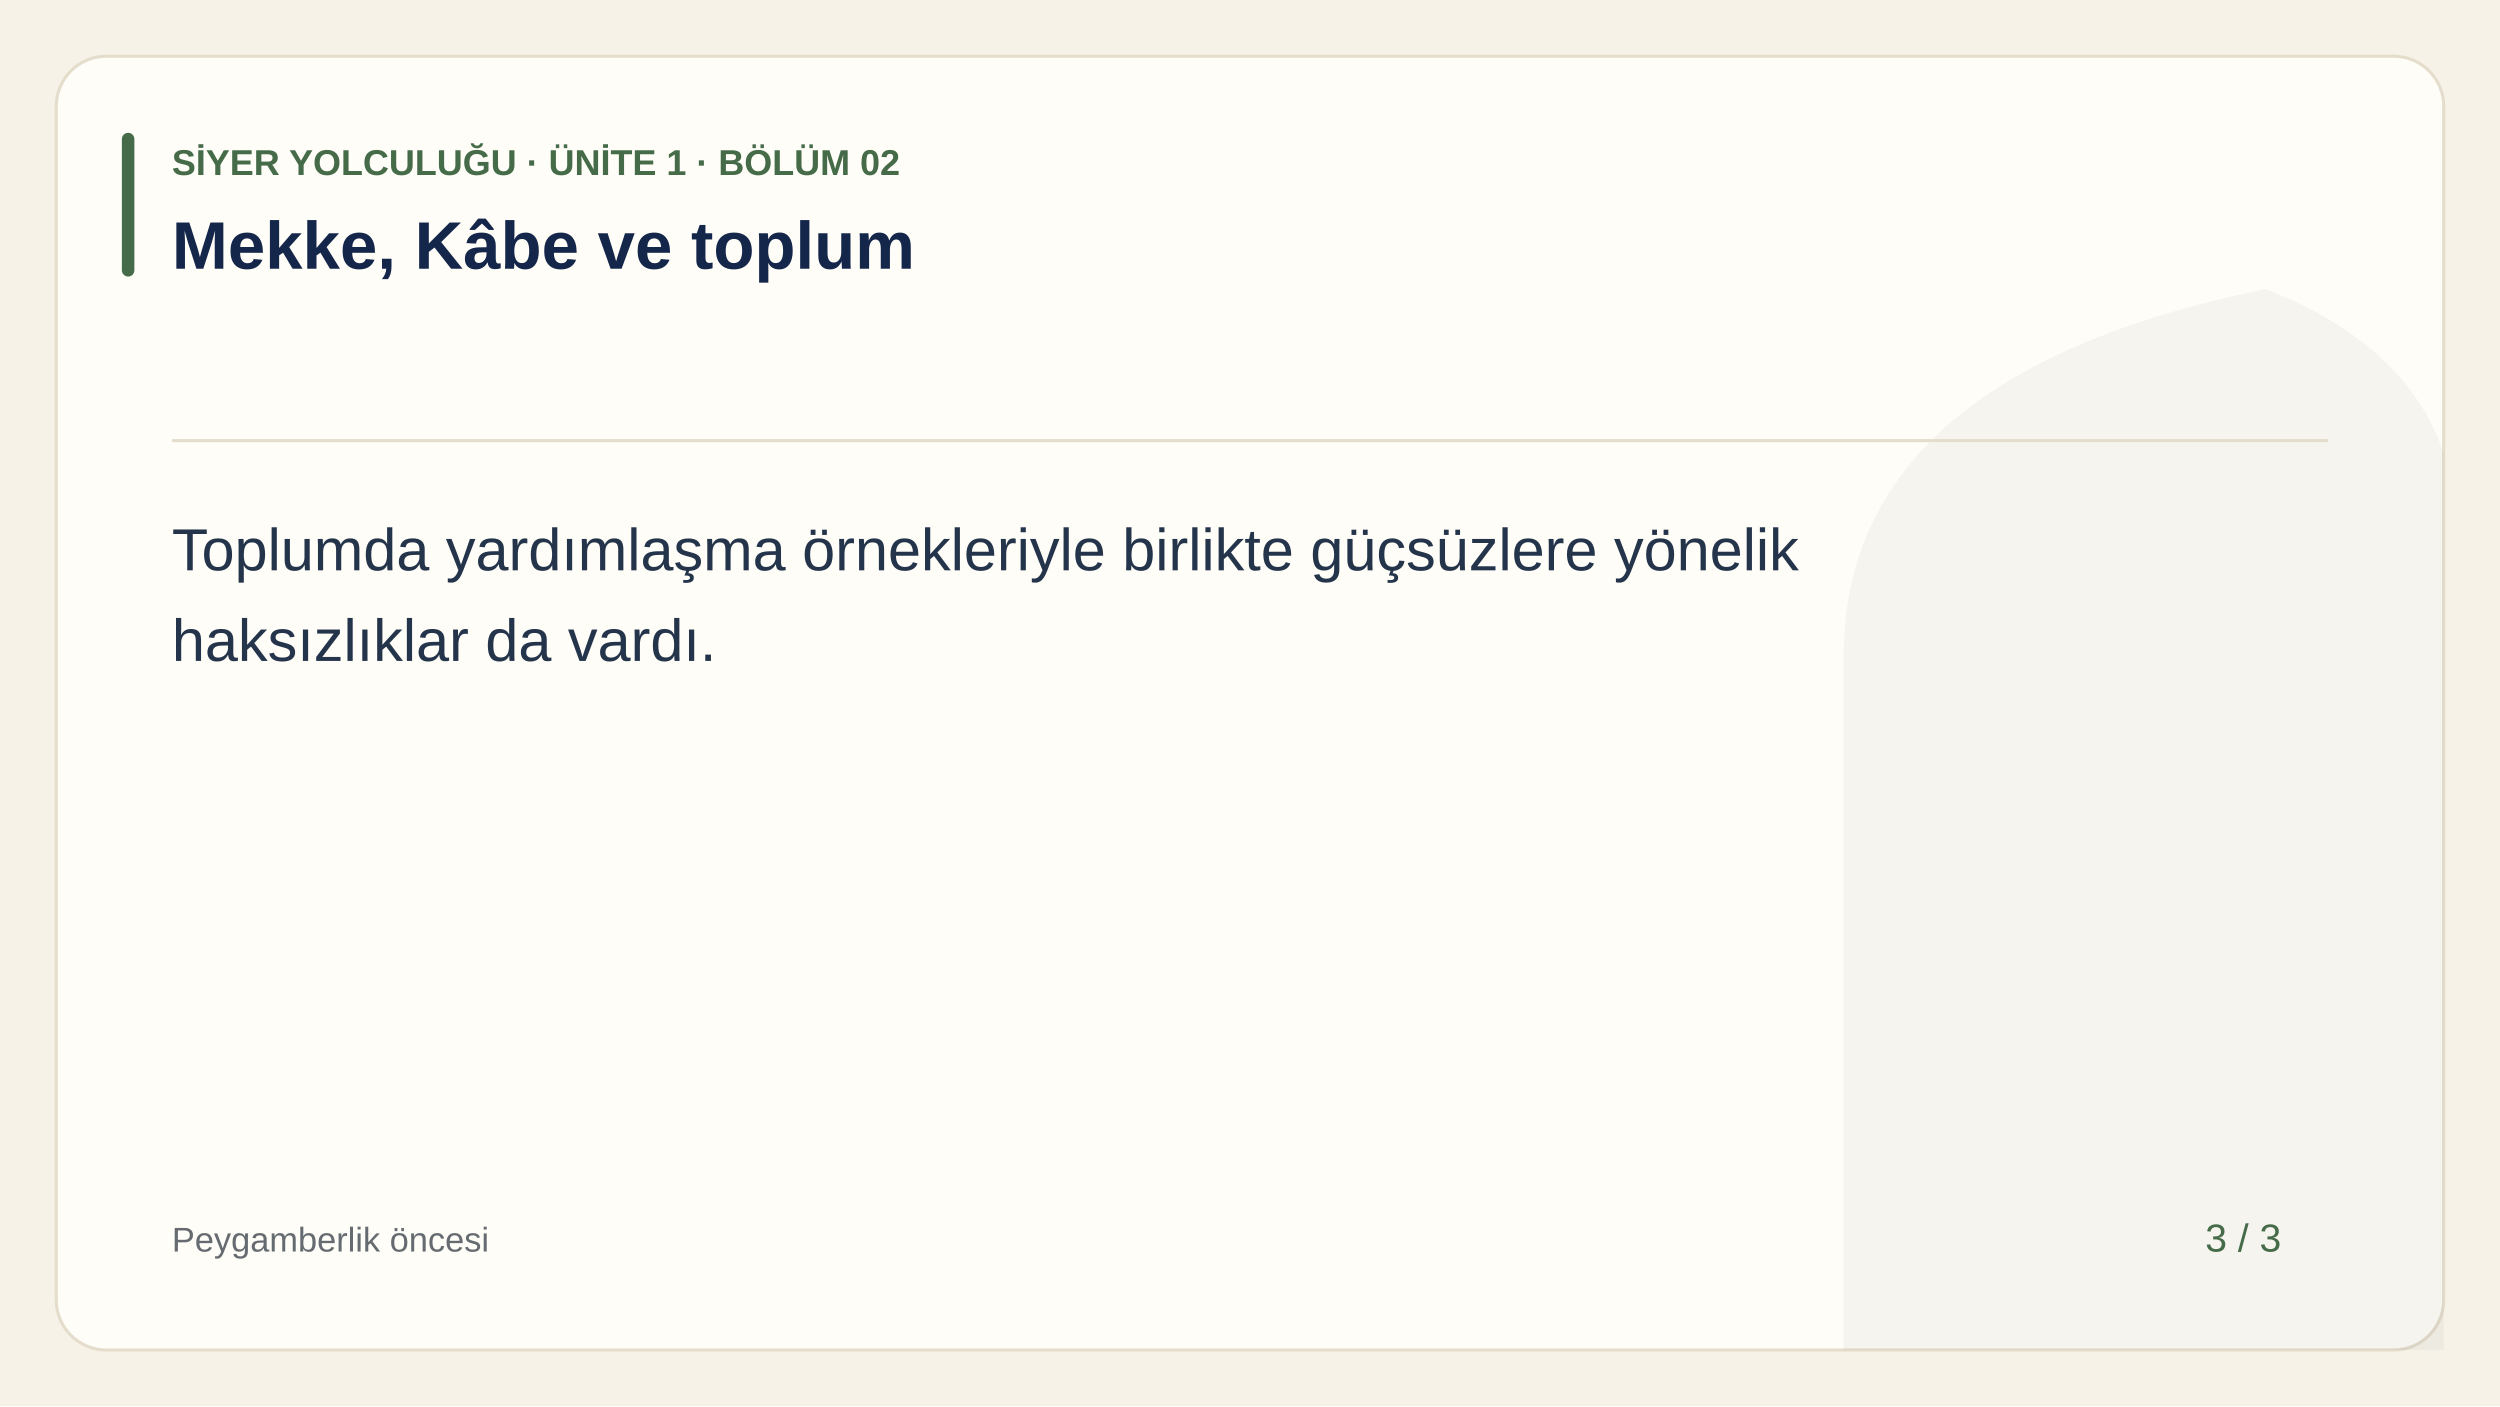
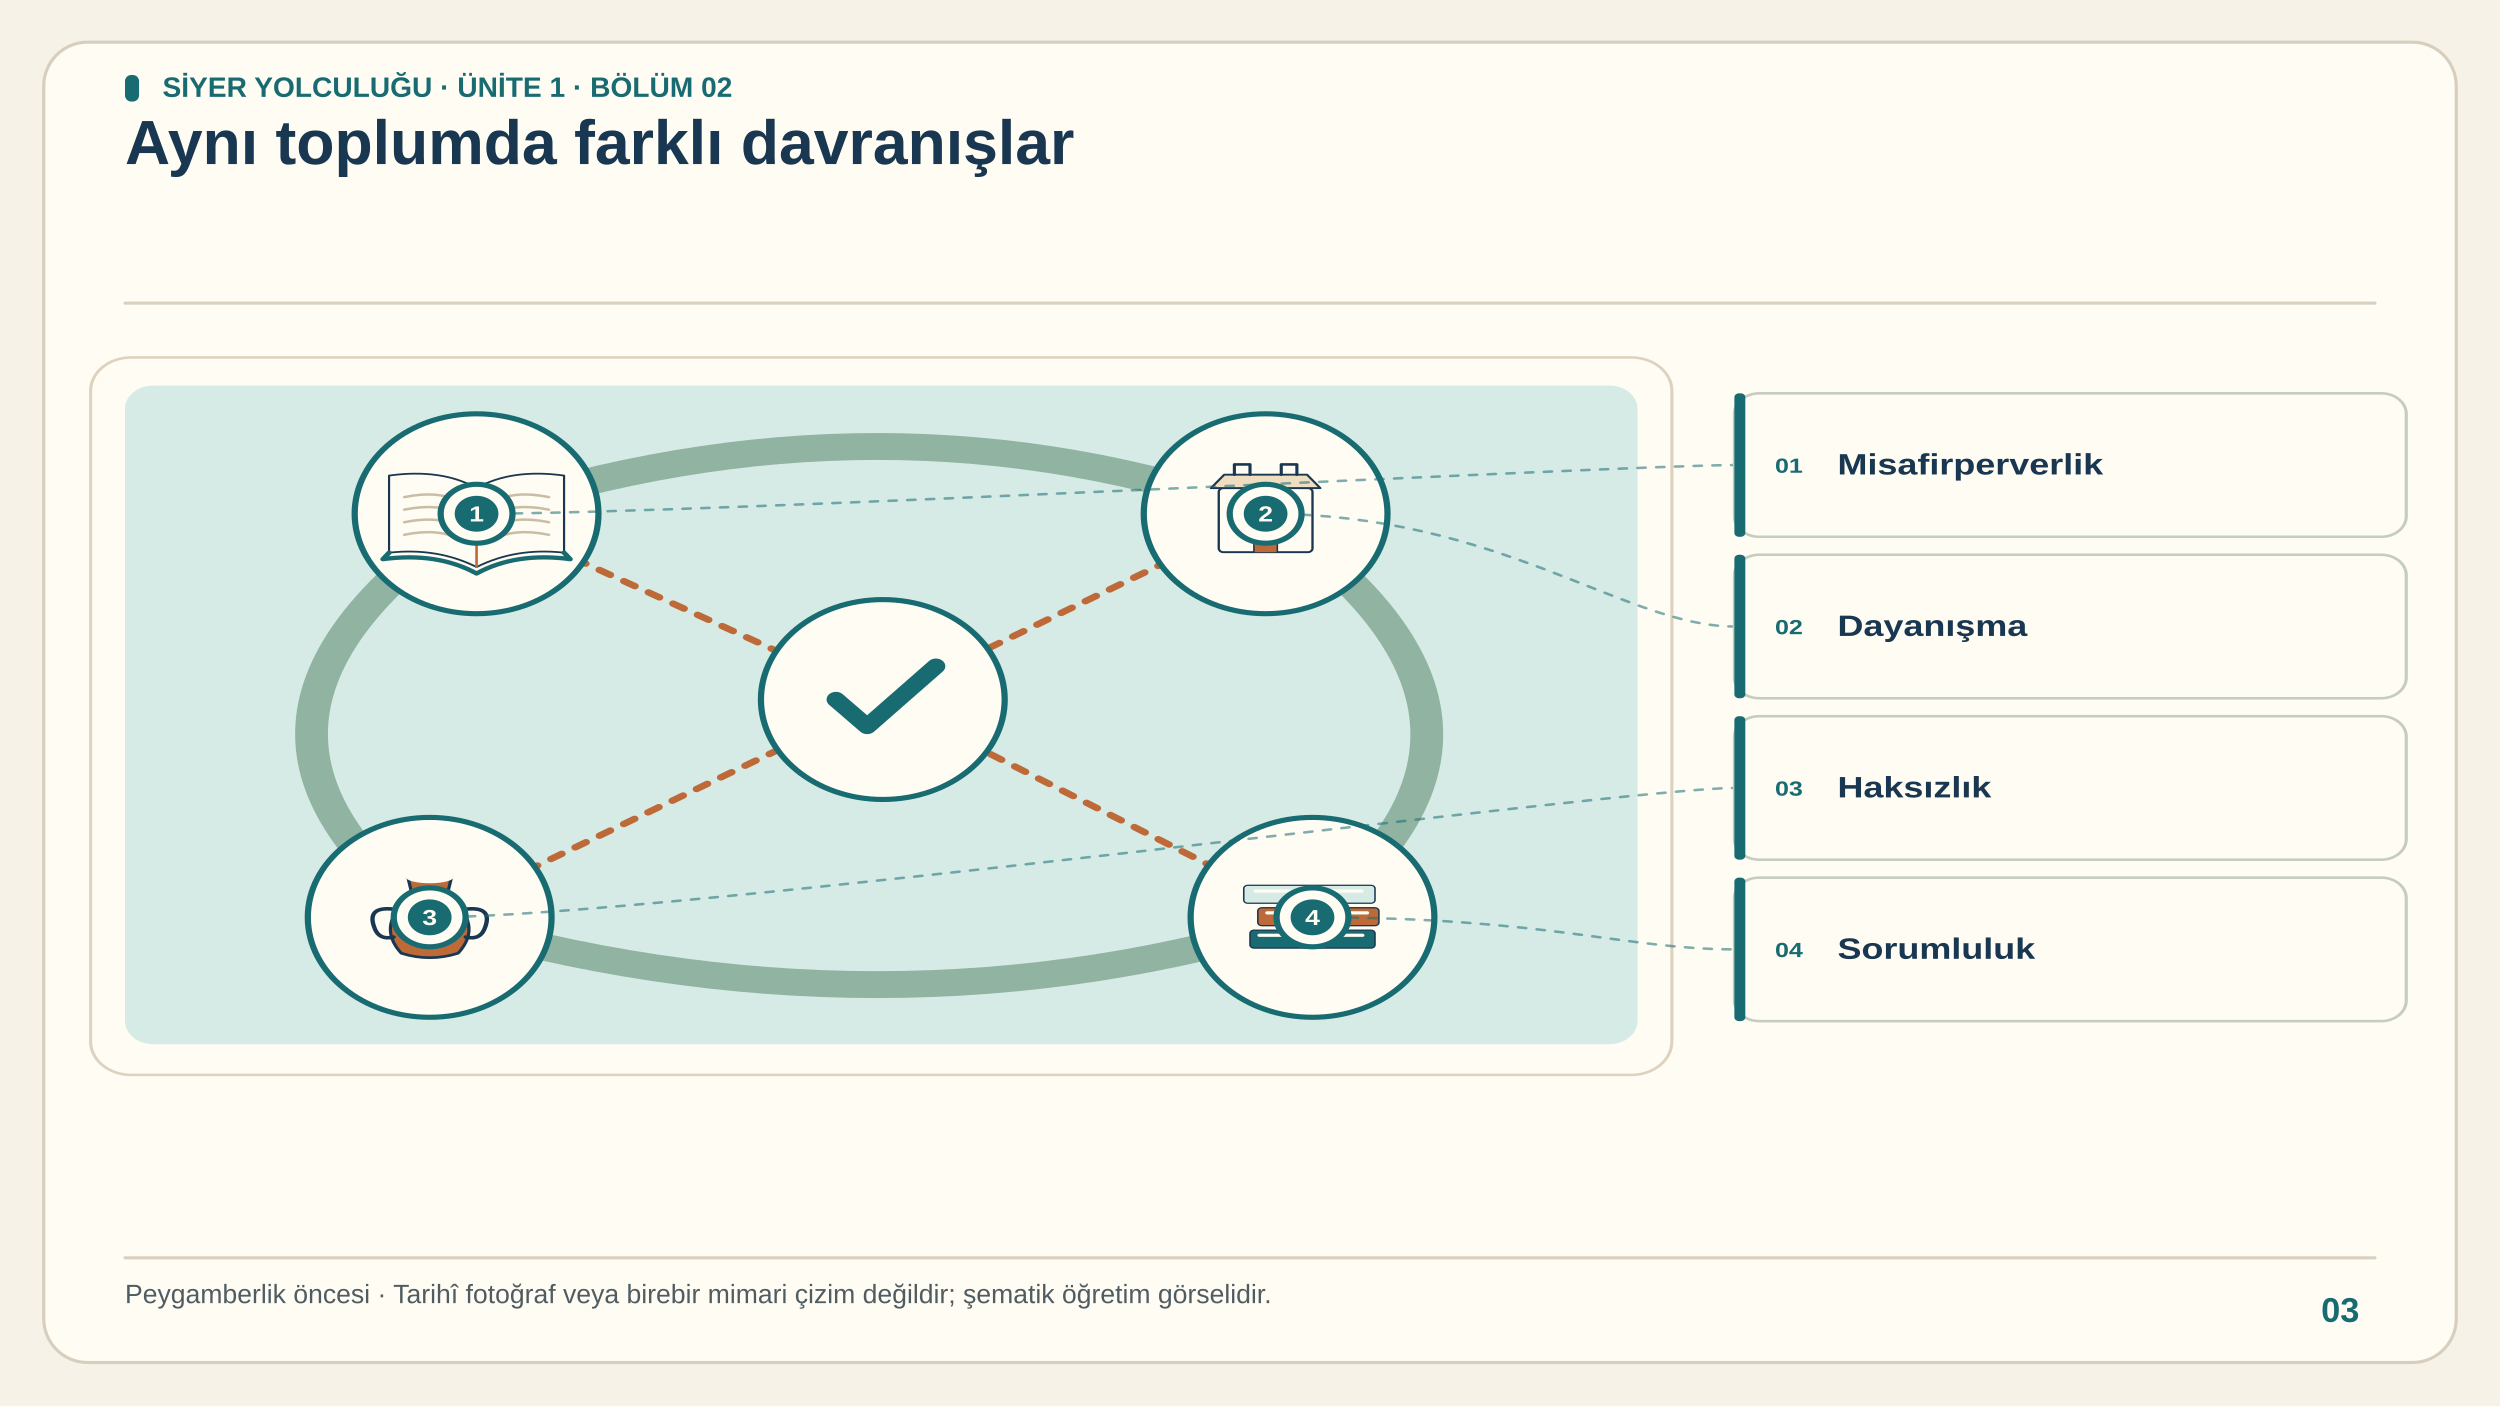
- <svg xmlns="http://www.w3.org/2000/svg" width="1600" height="900" viewBox="0 0 1600 900" role="img" aria-labelledby="title desc">
-   <rect width="1600" height="900" fill="#f7f2e8" />
-   <rect x="36" y="36" width="1528" height="828" rx="32" fill="#fffdf7" stroke="#e5ddcc" stroke-width="2" />
-   <path d="M1180 864V420Q1180 240 1450 185Q1540 220 1564 290V864" fill="#14264a" opacity=".045" />
-   <rect x="78" y="85" width="8" height="92" rx="4" fill="#456b49" />
-   <text x="110" y="112" fill="#456b49" font-family="Arial,sans-serif" font-size="23" font-weight="700">SİYER YOLCULUĞU · ÜNİTE 1 · BÖLÜM 02</text>
-   <text x="110" y="172" fill="#14264a" font-family="Arial,sans-serif" font-size="43" font-weight="700">Mekke, Kâbe ve toplum</text>
-   <line x1="110" y1="282" x2="1490" y2="282" stroke="#e5ddcc" stroke-width="2" />
-   <text x="110" y="365" fill="#24344b" font-family="Arial,sans-serif" font-size="38">Toplumda yardımlaşma örnekleriyle birlikte güçsüzlere yönelik</text>
-   <text x="110" y="423" fill="#24344b" font-family="Arial,sans-serif" font-size="38">haksızlıklar da vardı.</text>
-   <text x="110" y="801" fill="#656b70" font-family="Arial,sans-serif" font-size="22">Peygamberlik öncesi</text>
-   <text x="1460" y="801" text-anchor="end" fill="#456b49" font-family="Arial,sans-serif" font-size="25">3 / 3</text>
+ <svg xmlns="http://www.w3.org/2000/svg" width="1600" height="900" viewBox="0 0 1600 900" role="img" aria-labelledby="f2_2title f2_2desc">
+   <defs>
+     <linearGradient id="f2_2sky" x1="0" y1="0" x2="0" y2="1">
+       <stop stop-color="#D6EBE6" />
+       <stop offset="1" stop-color="#F8EBCD" />
+     </linearGradient>
+     <linearGradient id="f2_2wood">
+       <stop stop-color="#C79560" />
+       <stop offset="1" stop-color="#E2BE80" />
+     </linearGradient>
+     <filter id="f2_2shadow" x="-15%" y="-15%" width="130%" height="140%">
+       <feDropShadow dx="0" dy="6" stdDeviation="7" flood-color="#193750" flood-opacity=".12" />
+     </filter>
+   </defs>
+   <rect x="0" y="0" width="1600" height="900" rx="0" fill="#F7F2E7" stroke="none" stroke-width="1" />
+   <rect x="28" y="27" width="1544" height="845" rx="28" fill="#FFFCF3" stroke="#D8CEBD" stroke-width="2" />
+   <rect x="80" y="48" width="9" height="17" rx="4" fill="#176B71" stroke="none" stroke-width="1" />
+   <text x="104" y="62" font-family="Arial, sans-serif" font-size="18" fill="#176B71" font-weight="700" text-anchor="start">SİYER YOLCULUĞU · ÜNİTE 1 · BÖLÜM 02</text>
+   <text x="80" y="105" font-family="Arial, sans-serif" font-size="40" fill="#193750" font-weight="700" text-anchor="start">Aynı toplumda farklı davranışlar</text>
+   <path d="M80 194 H1520" fill="none" stroke="#D9D0C0" stroke-width="2" stroke-linecap="round" stroke-linejoin="round" />
+   <g transform="translate(0 50) scale(1 .82)">
+     <rect x="58" y="218" width="1012" height="560" rx="26" fill="#FFFCF3" stroke="#DDD2BF" stroke-width="2" />
+     <rect x="80" y="240" width="968" height="514" rx="18" fill="#D6EBE6" stroke="none" stroke-width="1" />
+     <path d="M305 340 Q565 235 810 340 Q1000 500 840 655 Q565 760 275 655 Q110 500 305 340 Z" fill="none" stroke="#91B3A2" stroke-width="21" stroke-linecap="round" stroke-linejoin="round" />
+     <path d="M305 340 L565 485" fill="none" stroke="#BE6A38" stroke-width="5" stroke-linecap="round" stroke-linejoin="round" stroke-dasharray="8 10" />
+     <path d="M810 340 L565 485" fill="none" stroke="#BE6A38" stroke-width="5" stroke-linecap="round" stroke-linejoin="round" stroke-dasharray="8 10" />
+     <path d="M275 655 L565 485" fill="none" stroke="#BE6A38" stroke-width="5" stroke-linecap="round" stroke-linejoin="round" stroke-dasharray="8 10" />
+     <path d="M840 655 L565 485" fill="none" stroke="#BE6A38" stroke-width="5" stroke-linecap="round" stroke-linejoin="round" stroke-dasharray="8 10" />
+     <circle cx="305" cy="340" r="78" fill="#FFFCF3" stroke="#176B71" stroke-width="4" />
+     <g transform="translate(305 320) scale(0.28)">
+       <path d="M0 0 Q-80 -55 -200 -35 V180 Q-90 165 0 220 Q90 165 200 180 V-35 Q80 -55 0 0 Z" fill="#FFFCF3" stroke="#193750" stroke-width="5" stroke-linecap="round" stroke-linejoin="round" />
+       <path d="M0 0 V220" fill="none" stroke="#BE6A38" stroke-width="6" stroke-linecap="round" stroke-linejoin="round" />
+       <path d="M-200 180 L-214 198 Q-90 178 0 238 Q90 178 214 198 L200 180" fill="none" stroke="#176B71" stroke-width="12" stroke-linecap="round" stroke-linejoin="round" />
+       <path d="M-165 25 Q-85 5 -35 40 M35 40 Q85 5 165 25" fill="none" stroke="#C9BDA6" stroke-width="7" stroke-linecap="round" stroke-linejoin="round" />
+       <path d="M-165 60 Q-85 40 -35 75 M35 75 Q85 40 165 60" fill="none" stroke="#C9BDA6" stroke-width="7" stroke-linecap="round" stroke-linejoin="round" />
+       <path d="M-165 95 Q-85 75 -35 110 M35 110 Q85 75 165 95" fill="none" stroke="#C9BDA6" stroke-width="7" stroke-linecap="round" stroke-linejoin="round" />
+       <path d="M-165 130 Q-85 110 -35 145 M35 145 Q85 110 165 130" fill="none" stroke="#C9BDA6" stroke-width="7" stroke-linecap="round" stroke-linejoin="round" />
+     </g>
+     <circle cx="810" cy="340" r="78" fill="#FFFCF3" stroke="#176B71" stroke-width="4" />
+     <g transform="translate(780 320) scale(0.5)">
+       <rect x="0" y="0" width="120" height="100" rx="6" fill="#FFFCF3" stroke="#193750" stroke-width="3" />
+       <path d="M-10 0 H130 L113 -21 H7 Z" fill="#EEDDC0" stroke="#193750" stroke-width="3" stroke-linecap="round" stroke-linejoin="round" />
+       <path d="M45 100 V52 Q60 25 75 52 V100" fill="#BE6A38" stroke="#193750" stroke-width="2" stroke-linecap="round" stroke-linejoin="round" />
+       <rect x="15" y="25" width="18" height="24" rx="3" fill="#D6EBE6" stroke="#193750" stroke-width="2" />
+       <rect x="88" y="25" width="18" height="24" rx="3" fill="#D6EBE6" stroke="#193750" stroke-width="2" />
+       <path d="M20 -21 V-37 H40 V-21 M80 -21 V-37 H100 V-21" fill="none" stroke="#193750" stroke-width="4" stroke-linecap="round" stroke-linejoin="round" />
+     </g>
+     <circle cx="275" cy="655" r="78" fill="#FFFCF3" stroke="#176B71" stroke-width="4" />
+     <g transform="translate(275 655) scale(0.7)">
+       <path d="M-20 -45 H20 L16 -25 Q50 8 26 40 Q0 50 -26 40 Q-50 8 -16 -25 Z" fill="#BE6A38" stroke="#193750" stroke-width="3" stroke-linecap="round" stroke-linejoin="round" />
+       <ellipse cx="0" cy="-45" rx="22" ry="7" fill="#FFFCF3" />
+       <path d="M-27 -8 Q-58 -15 -51 10 Q-47 26 -33 22 M27 -8 Q58 -15 51 10 Q47 26 33 22" fill="none" stroke="#193750" stroke-width="4" stroke-linecap="round" stroke-linejoin="round" />
+     </g>
+     <circle cx="840" cy="655" r="78" fill="#FFFCF3" stroke="#176B71" stroke-width="4" />
+     <g transform="translate(800 665) scale(0.5)">
+       <rect x="0" y="0" width="160" height="28" rx="5" fill="#176B71" stroke="#193750" stroke-width="2" />
+       <rect x="10" y="-35" width="155" height="28" rx="5" fill="#BE6A38" stroke="#193750" stroke-width="2" />
+       <rect x="-8" y="-70" width="168" height="28" rx="5" fill="#D6EBE6" stroke="#193750" stroke-width="2" />
+       <path d="M12 8 H144 M22 -27 H150 M7 -61 H143" fill="none" stroke="#FFFCF3" stroke-width="5" stroke-linecap="round" stroke-linejoin="round" />
+     </g>
+     <circle cx="565" cy="485" r="78" fill="#FFFCF3" stroke="#176B71" stroke-width="4" />
+     <path d="M535 485 L555 506 599 459" fill="none" stroke="#176B71" stroke-width="12" stroke-linecap="round" stroke-linejoin="round" />
+     <path d="M305 340 C455 340 1040 302 1110 302" fill="none" stroke="#176B71" stroke-width="2" stroke-linecap="round" stroke-linejoin="round" stroke-dasharray="5 7" opacity=".55" />
+     <path d="M810 340 C960 340 1040 428 1110 428" fill="none" stroke="#176B71" stroke-width="2" stroke-linecap="round" stroke-linejoin="round" stroke-dasharray="5 7" opacity=".55" />
+     <path d="M275 655 C425 655 1040 554 1110 554" fill="none" stroke="#176B71" stroke-width="2" stroke-linecap="round" stroke-linejoin="round" stroke-dasharray="5 7" opacity=".55" />
+     <path d="M840 655 C990 655 1040 680 1110 680" fill="none" stroke="#176B71" stroke-width="2" stroke-linecap="round" stroke-linejoin="round" stroke-dasharray="5 7" opacity=".55" />
+     <rect x="1110" y="246" width="430" height="112" rx="16" fill="#FFFCF3" stroke="#C5CDBF" stroke-width="2" />
+     <rect x="1110" y="246" width="7" height="112" rx="3" fill="#176B71" stroke="none" stroke-width="1" />
+     <text x="1136" y="308" font-family="Arial, sans-serif" font-size="16" fill="#176B71" font-weight="700" text-anchor="start">01</text>
+     <text x="1176" y="309.36" font-family="Arial, sans-serif" font-size="23" fill="#193750" font-weight="600" text-anchor="start">Misafirperverlik</text>
+     <circle cx="305" cy="340" r="23" fill="#FFFCF3" stroke="#176B71" stroke-width="4" />
+     <circle cx="305" cy="340" r="14" fill="#176B71" stroke="none" stroke-width="1" />
+     <text x="305" y="346" font-family="Arial, sans-serif" font-size="17" fill="#FFFCF3" font-weight="700" text-anchor="middle">1</text>
+     <rect x="1110" y="372" width="430" height="112" rx="16" fill="#FFFCF3" stroke="#C5CDBF" stroke-width="2" />
+     <rect x="1110" y="372" width="7" height="112" rx="3" fill="#176B71" stroke="none" stroke-width="1" />
+     <text x="1136" y="434" font-family="Arial, sans-serif" font-size="16" fill="#176B71" font-weight="700" text-anchor="start">02</text>
+     <text x="1176" y="435.36" font-family="Arial, sans-serif" font-size="23" fill="#193750" font-weight="600" text-anchor="start">Dayanışma</text>
+     <circle cx="810" cy="340" r="23" fill="#FFFCF3" stroke="#176B71" stroke-width="4" />
+     <circle cx="810" cy="340" r="14" fill="#176B71" stroke="none" stroke-width="1" />
+     <text x="810" y="346" font-family="Arial, sans-serif" font-size="17" fill="#FFFCF3" font-weight="700" text-anchor="middle">2</text>
+     <rect x="1110" y="498" width="430" height="112" rx="16" fill="#FFFCF3" stroke="#C5CDBF" stroke-width="2" />
+     <rect x="1110" y="498" width="7" height="112" rx="3" fill="#176B71" stroke="none" stroke-width="1" />
+     <text x="1136" y="560" font-family="Arial, sans-serif" font-size="16" fill="#176B71" font-weight="700" text-anchor="start">03</text>
+     <text x="1176" y="561.36" font-family="Arial, sans-serif" font-size="23" fill="#193750" font-weight="600" text-anchor="start">Haksızlık</text>
+     <circle cx="275" cy="655" r="23" fill="#FFFCF3" stroke="#176B71" stroke-width="4" />
+     <circle cx="275" cy="655" r="14" fill="#176B71" stroke="none" stroke-width="1" />
+     <text x="275" y="661" font-family="Arial, sans-serif" font-size="17" fill="#FFFCF3" font-weight="700" text-anchor="middle">3</text>
+     <rect x="1110" y="624" width="430" height="112" rx="16" fill="#FFFCF3" stroke="#C5CDBF" stroke-width="2" />
+     <rect x="1110" y="624" width="7" height="112" rx="3" fill="#176B71" stroke="none" stroke-width="1" />
+     <text x="1136" y="686" font-family="Arial, sans-serif" font-size="16" fill="#176B71" font-weight="700" text-anchor="start">04</text>
+     <text x="1176" y="687.36" font-family="Arial, sans-serif" font-size="23" fill="#193750" font-weight="600" text-anchor="start">Sorumluluk</text>
+     <circle cx="840" cy="655" r="23" fill="#FFFCF3" stroke="#176B71" stroke-width="4" />
+     <circle cx="840" cy="655" r="14" fill="#176B71" stroke="none" stroke-width="1" />
+     <text x="840" y="661" font-family="Arial, sans-serif" font-size="17" fill="#FFFCF3" font-weight="700" text-anchor="middle">4</text>
+   </g>
+   <path d="M80 805 H1520" fill="none" stroke="#D9D0C0" stroke-width="2" stroke-linecap="round" stroke-linejoin="round" />
+   <text x="80" y="834" font-family="Arial, sans-serif" font-size="17" fill="#4F5C62" font-weight="500" text-anchor="start">Peygamberlik öncesi · Tarihî fotoğraf veya birebir mimari çizim değildir; şematik öğretim görselidir.</text>
+   <text x="1510" y="846" font-family="Arial, sans-serif" font-size="22" fill="#176B71" font-weight="700" text-anchor="end">03</text>
</svg>
